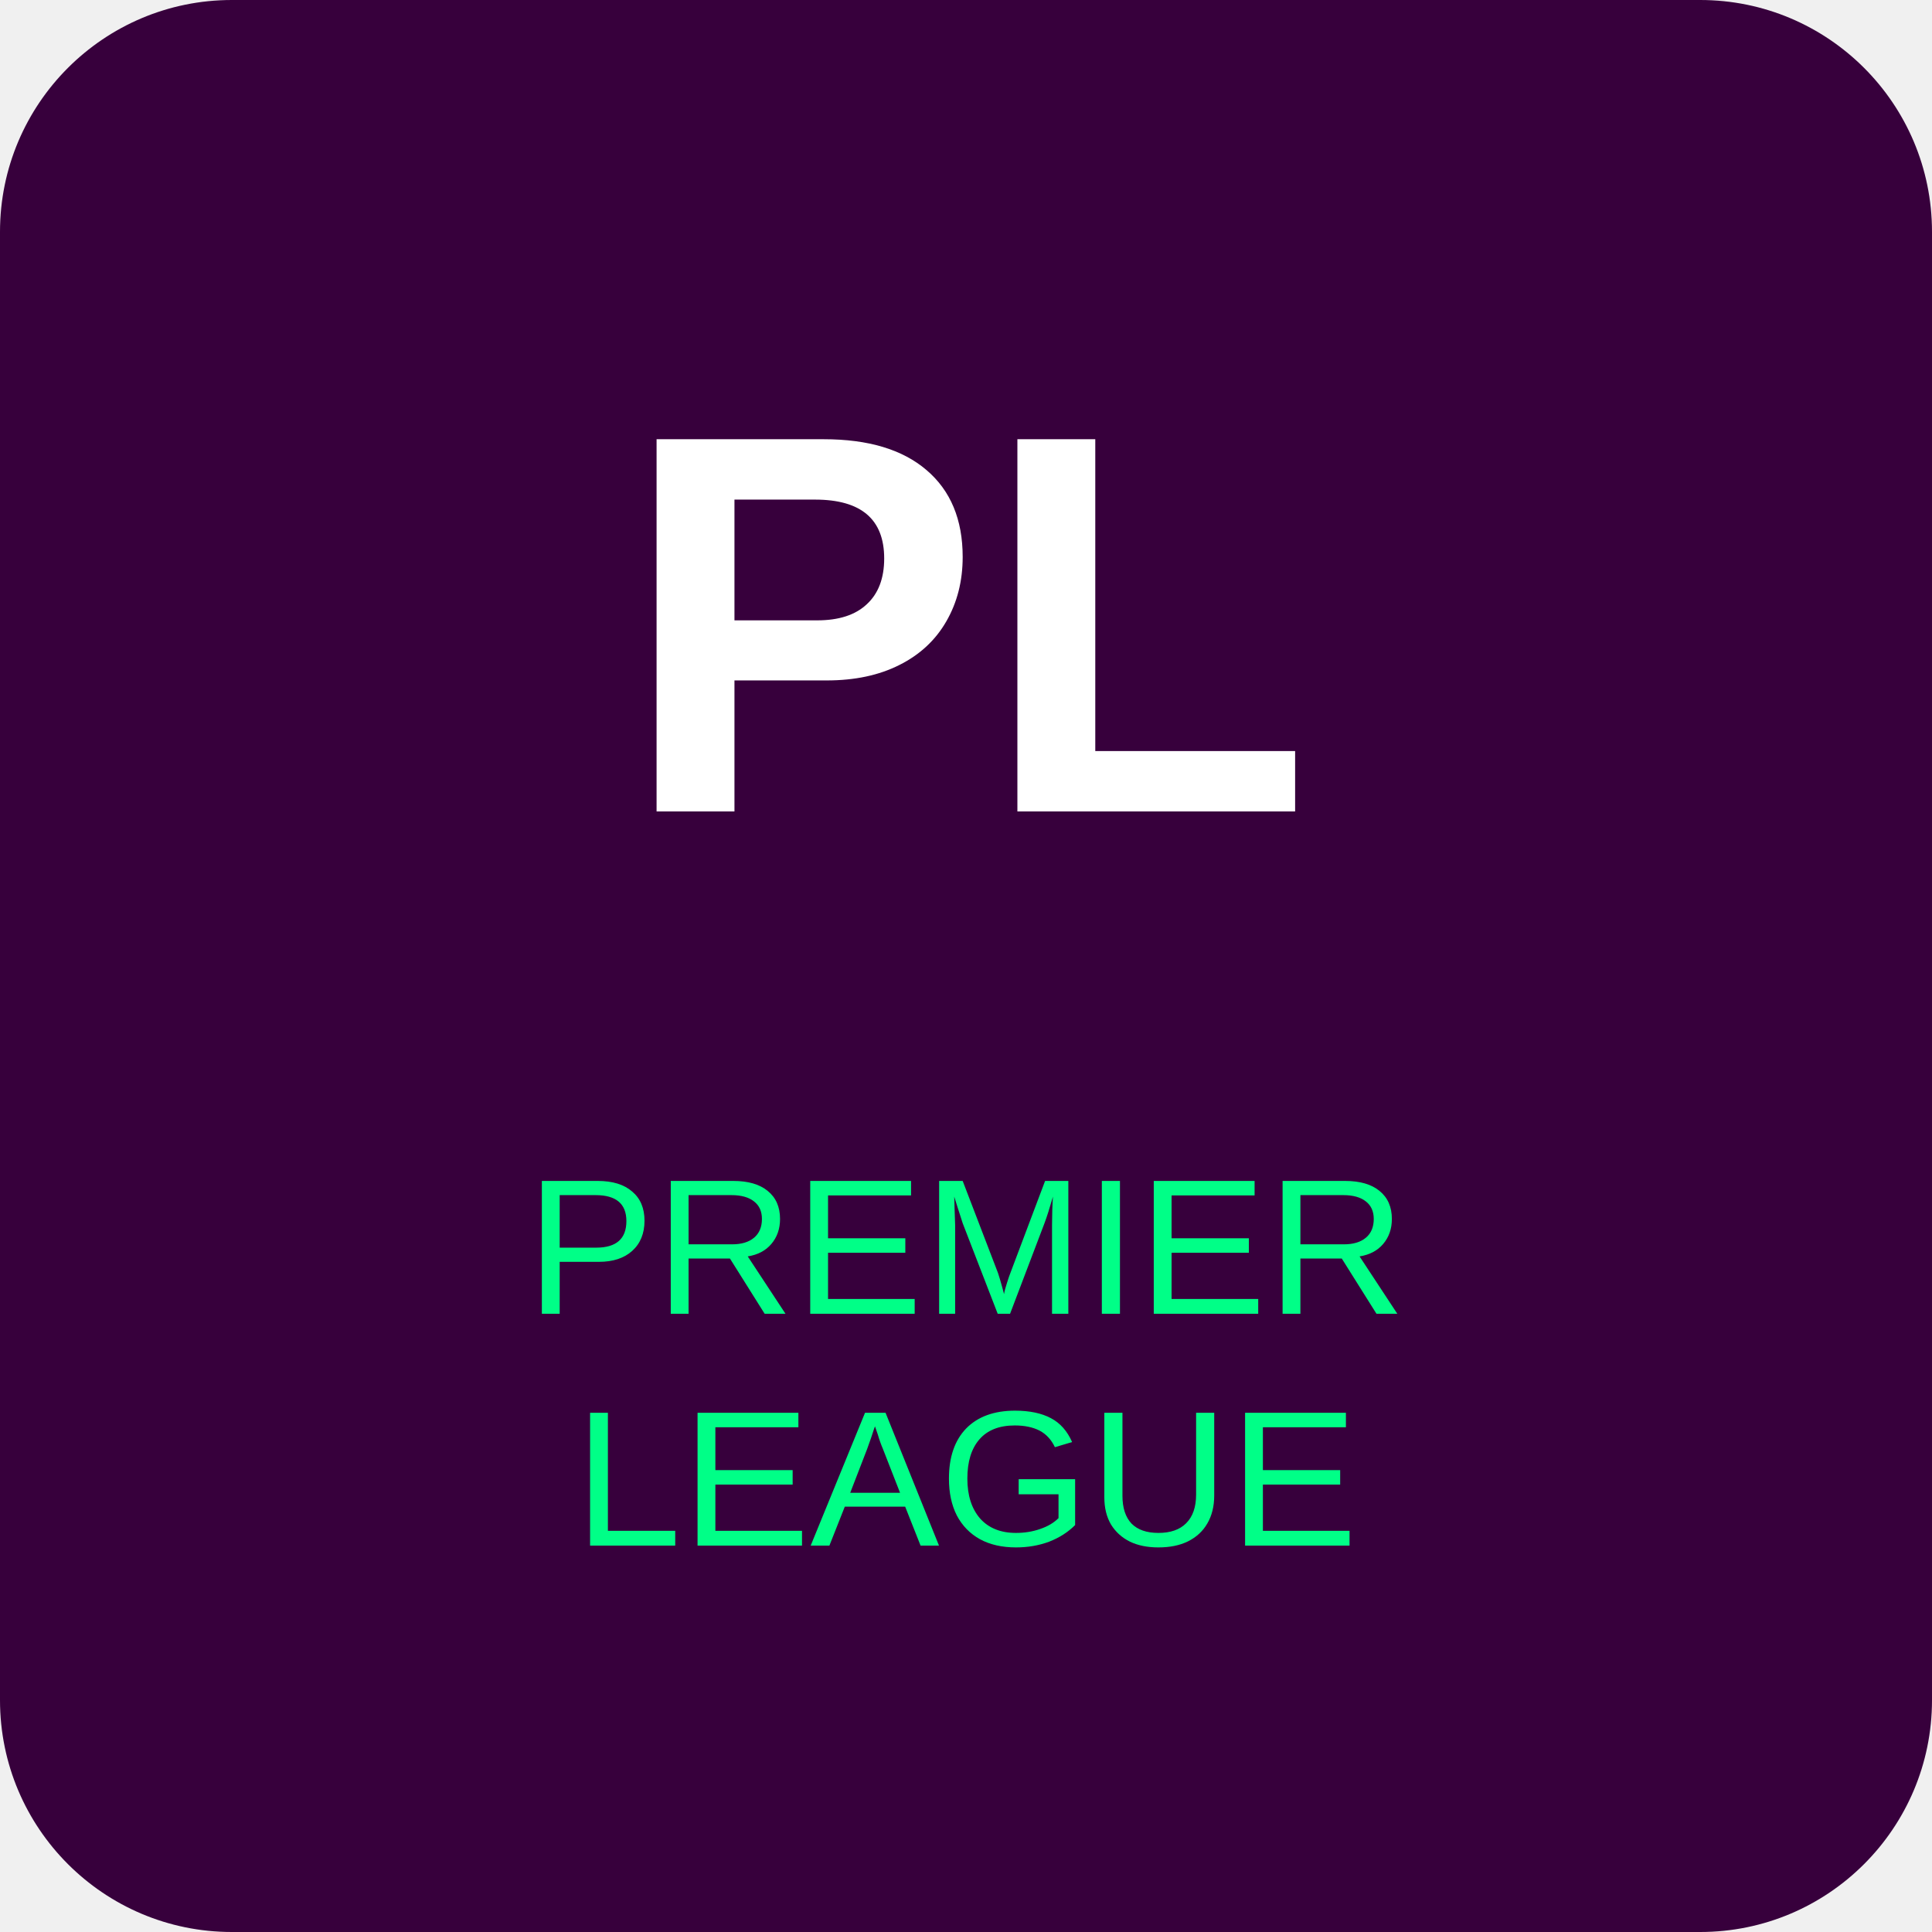
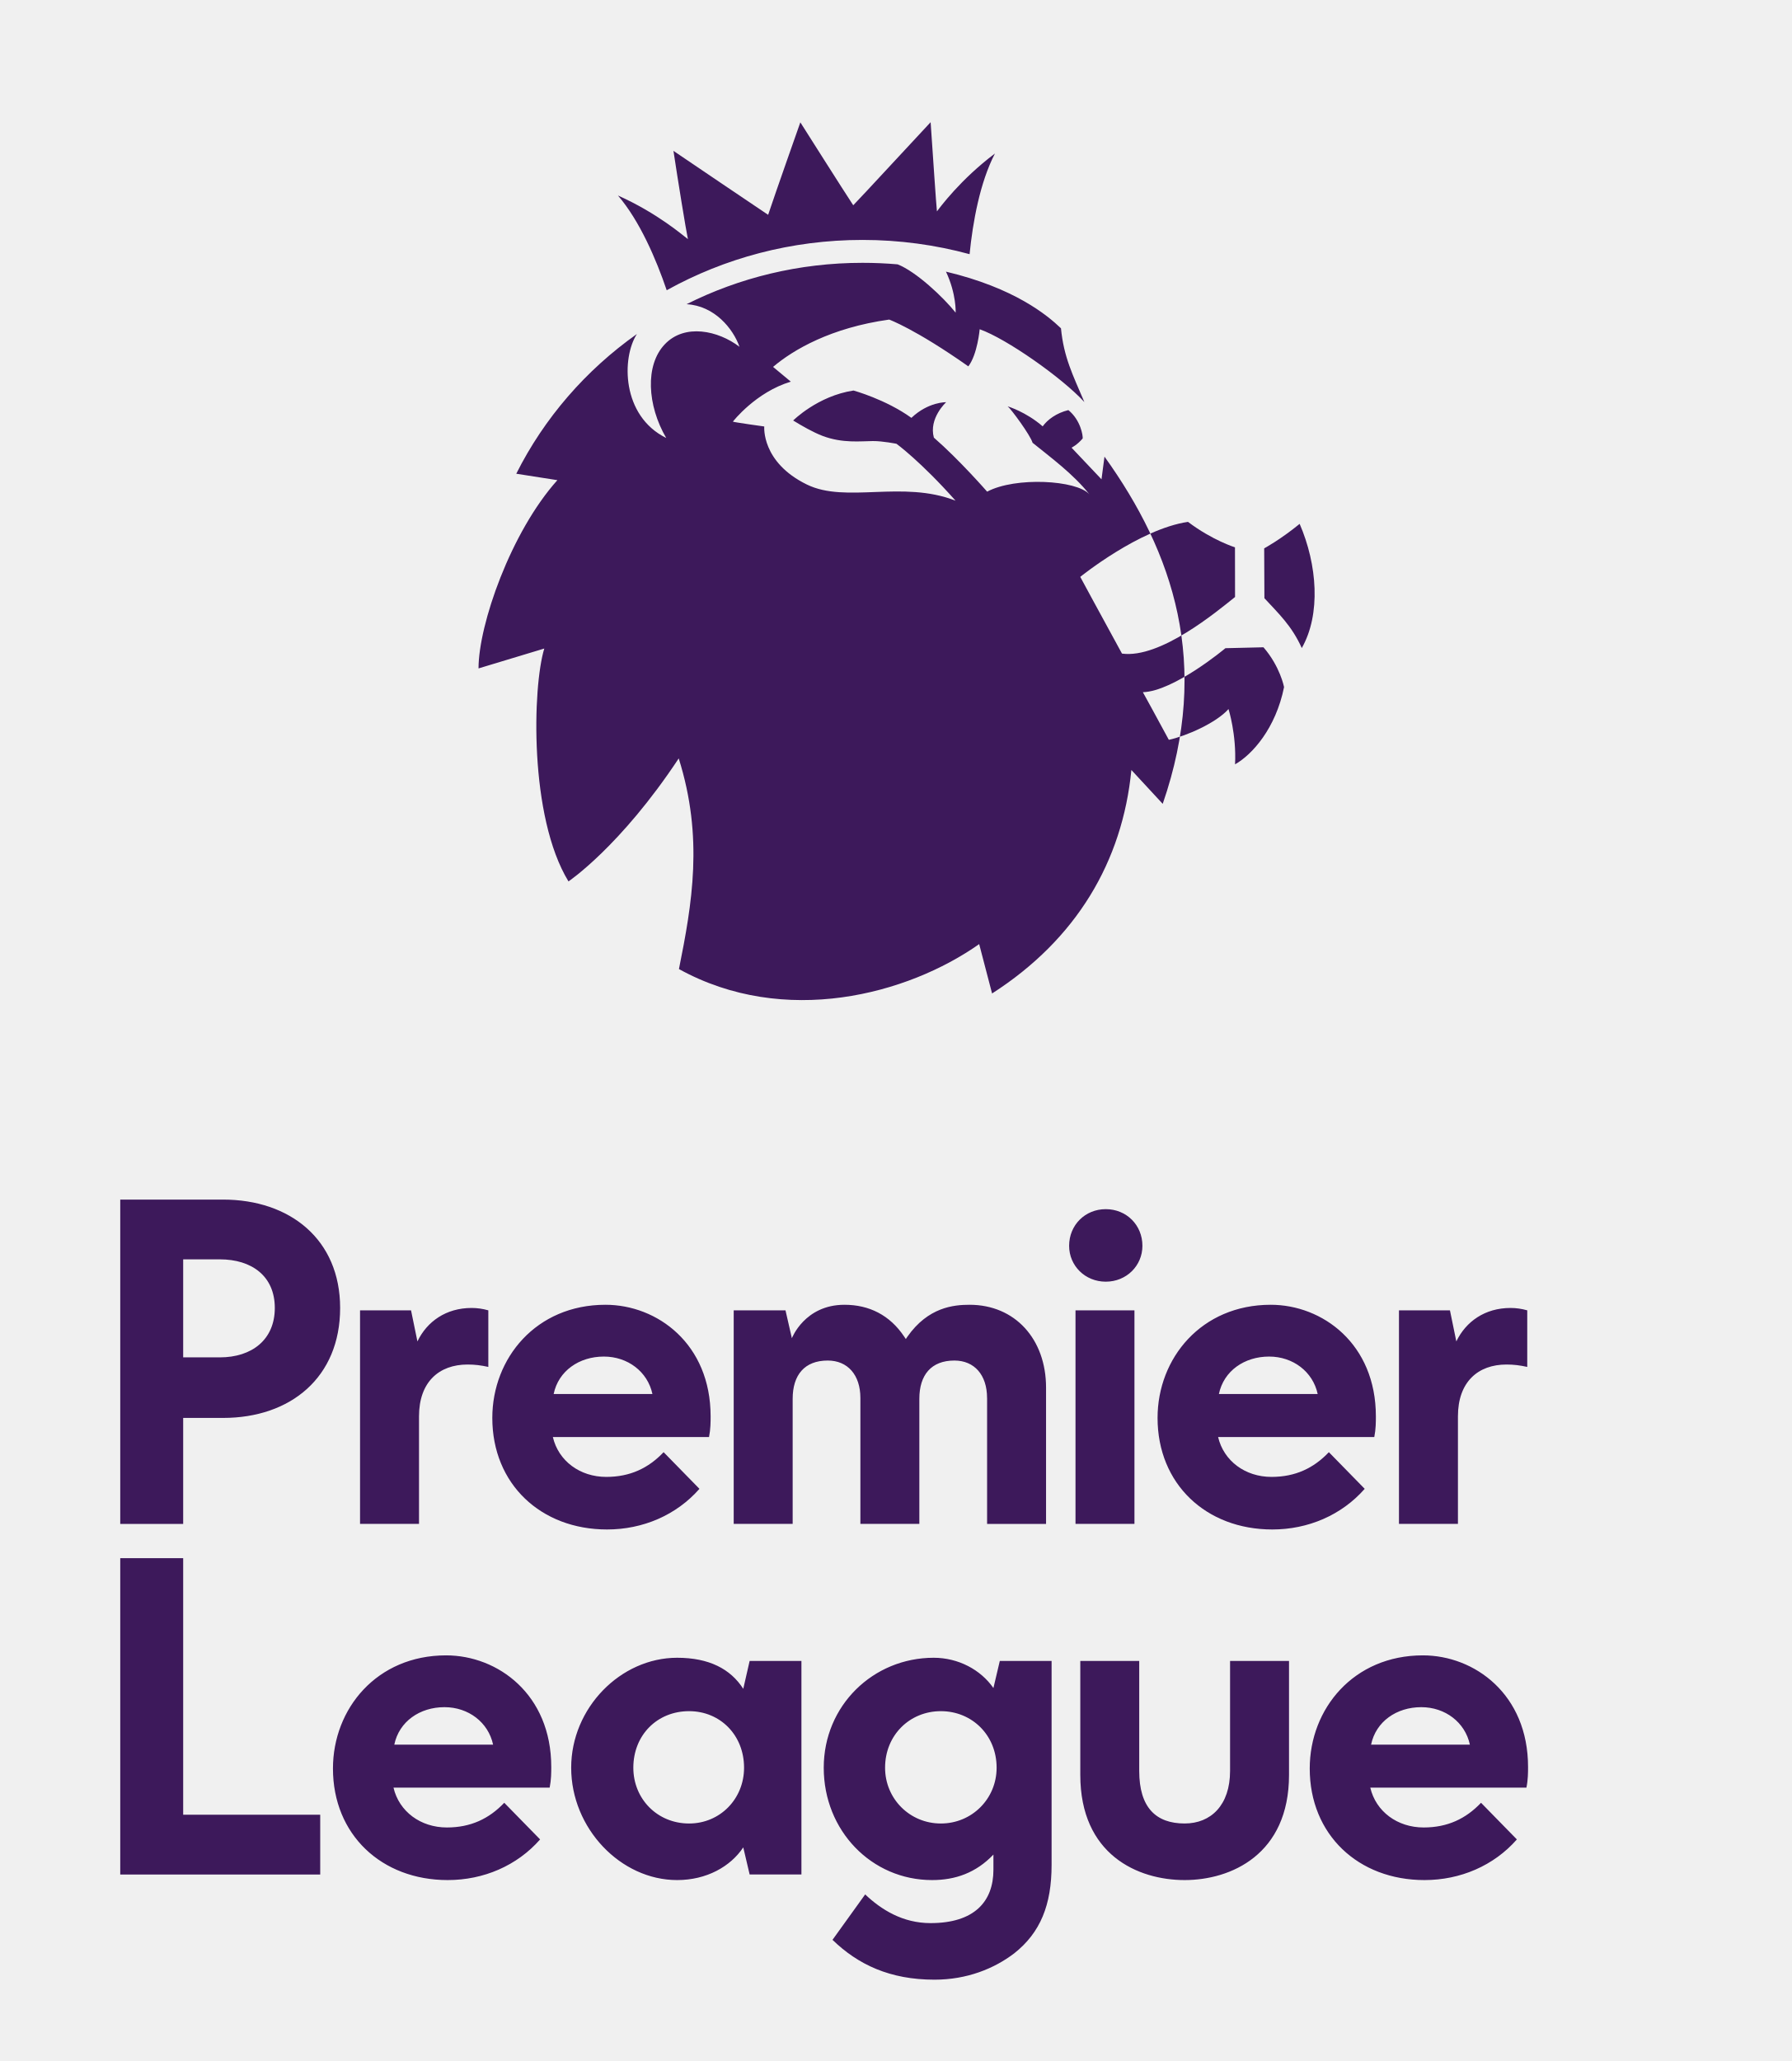
- <svg xmlns="http://www.w3.org/2000/svg" viewBox="0 0 100 100" width="100" height="100">
-   <rect width="100" height="100" rx="12" fill="#37003c" />
-   <text x="50" y="42" text-anchor="middle" font-family="Arial,sans-serif" font-weight="bold" font-size="28" fill="#ffffff">PL</text>
-   <text x="50" y="68" text-anchor="middle" font-family="Arial,sans-serif" font-size="10" fill="#00ff87">PREMIER</text>
-   <text x="50" y="80" text-anchor="middle" font-family="Arial,sans-serif" font-size="10" fill="#00ff87">LEAGUE</text>
+ <svg xmlns="http://www.w3.org/2000/svg" viewBox="0 0 200 230">
+   <svg x="50" y="0" width="100" height="125" viewBox="-3 -12 88 110">
+     <path d="M67.201 66.942l-3.079-3.326c-.879 8.99-5.392 16.624-13.682 21.948l-1.267-4.849c-7.037 4.959-19.114 8.175-29.488 2.451 1.289-6.412 2.433-12.908-.022-20.687-5.744 8.679-10.828 12.079-10.828 12.079-3.882-6.358-3.533-19.114-2.375-22.869L0 53.641c0-4.286 3.163-13.379 7.745-18.487L3.711 34.523h-.004c2.741-5.466 6.834-10.177 11.841-13.716l.007-.004c-1.503 2.317-1.525 8.034 2.88 10.209-1.87-3.199-2.095-7.152-.142-9.199 1.954-2.065 5.24-1.357 7.338.244-.625-1.785-2.455-4.031-5.196-4.183h-.004c5.178-2.6 11.057-4.063 17.277-4.063 1.162 0 2.32.05 3.453.149 1.808.708 4.463 3.195 5.701 4.743 0 0 .087-1.824-.951-4.027 6.736 1.601 9.949 4.276 11.296 5.565.276 2.841 1.147 4.545 2.299 7.244-2.182-2.384-7.665-6.231-10.283-7.152 0 0-.214 2.462-1.115 3.645-5.214-3.67-7.774-4.594-7.774-4.594-5.723.8-9.405 2.954-11.405 4.647l1.743 1.449c-3.45 1.034-5.69 3.925-5.69 3.925.025.053 3.083.478 3.083.478s-.312 3.503 4.183 5.699c3.853 1.881 9.39-.453 14.604 1.587-3.428-3.861-5.799-5.586-5.799-5.586s-1.362-.276-2.32-.269c-1.198.007-2.985.237-4.942-.506-.937-.358-2.03-.988-2.887-1.513 0 0 2.407-2.412 5.926-2.944 0 0 3.174.871 5.686 2.685 1.67-1.587 3.413-1.537 3.413-1.537s-1.728 1.573-1.206 3.478c2.509 2.182 5.232 5.306 5.232 5.306 2.774-1.481 8.806-1.141 10.044.262-1.569-1.987-3.831-3.645-5.581-5.062-.214-.744-2.124-3.337-2.447-3.578 0 0 1.816.545 3.439 1.966.465-.648 1.336-1.307 2.524-1.598 1.22.999 1.438 2.533 1.405 2.788-.548.641-1.093.903-1.093.903l2.941 3.107.294-2.228c6.776 9.44 10.469 20.364 5.719 34.098M13.692 7.198c3.907 1.746 6.416 3.95 6.874 4.286-.207-.985-.977-5.724-1.42-8.668 2.277 1.541 7.56 5.119 9.299 6.28.708-2.129 3.163-9.082 3.163-9.082s4.437 7.007 5.196 8.144c.926-.946 6.227-6.702 7.6-8.158.229 3.312.541 8.048.621 8.76.265-.351 2.295-3.128 5.697-5.685-1.474 2.834-2.179 6.745-2.491 9.886-3.348-.91-6.881-1.399-10.519-1.399-6.99 0-13.555 1.792-19.23 4.941-1.031-3.036-2.647-6.812-4.79-9.306M80.648 39.447c-1.885 1.544-3.482 2.405-3.482 2.405l.022 4.895c1.347 1.466 2.676 2.681 3.671 4.895 1.888-3.316 1.525-8.19-.21-12.196m-1.532 16.025s-.385-2.019-2.022-3.904l-3.736.089s-5.036 4.222-8.108 4.322c0 0 1.692 3.071 2.549 4.676 1.688-.361 4.662-1.661 5.861-3.022 0 0 .792 2.49.643 5.43 1.681-.949 3.998-3.528 4.815-7.591m-4.815-8.842l-.007-4.878s-2.233-.698-4.615-2.501c-4.786.705-10.581 5.402-10.581 5.402s1.957 3.624 4.099 7.534c3.765.514 9.314-4.127 11.104-5.558" fill="#3d195b" />
+   </svg>
+   <svg x="5" y="132" width="190" height="95" viewBox="79 13 140 75">
+     <path d="M157.587 57.51l.563-2.387h4.563v17.973c0 3.51-.982 5.967-3.299 7.792-1.754 1.334-4.143 2.316-7.02 2.316-3.932 0-6.74-1.334-8.986-3.51l2.879-4.002c1.404 1.334 3.299 2.528 5.756 2.528 3.861 0 5.545-1.896 5.545-4.704v-1.334c-1.543 1.615-3.368 2.246-5.404 2.246-5.336 0-9.548-4.353-9.548-9.898 0-5.477 4.353-9.688 9.688-9.688 2.176.001 4.141 1.053 5.263 2.668m-4.631 2.037c-2.737 0-4.915 2.105-4.915 4.983 0 2.738 2.178 4.914 4.915 4.914s4.913-2.176 4.913-4.914c0-2.878-2.176-4.983-4.913-4.983M123.26 28.306c-2.177 0-4.003 1.264-4.423 3.3h8.704c-.42-1.966-2.174-3.3-4.281-3.3m.281 15.234c-5.826 0-10.109-4.001-10.109-9.828 0-5.266 3.861-9.969 9.969-9.969 4.563 0 9.267 3.439 9.267 9.828 0 .491 0 1.124-.14 1.825h-13.76c.49 2.106 2.387 3.512 4.703 3.512 2.106 0 3.721-.773 5.055-2.178l3.159 3.229c-2.035 2.317-4.984 3.581-8.144 3.581m58.337-15.234c-2.176 0-4 1.264-4.423 3.3h8.705c-.42-1.966-2.176-3.3-4.282-3.3m.282 15.234c-5.826 0-10.109-4.001-10.109-9.828 0-5.266 3.861-9.969 9.969-9.969 4.563 0 9.267 3.439 9.267 9.828 0 .491 0 1.124-.14 1.825h-13.761c.493 2.106 2.388 3.512 4.704 3.512 2.105 0 3.72-.773 5.055-2.178l3.158 3.229c-2.036 2.317-4.985 3.581-8.143 3.581m13.127 15.655c-2.176 0-4.001 1.264-4.422 3.3h8.705c-.422-1.966-2.177-3.3-4.283-3.3m.281 15.233c-5.828 0-10.109-4.001-10.109-9.828 0-5.266 3.861-9.969 9.969-9.969 4.563 0 9.268 3.439 9.268 9.828 0 .491 0 1.124-.143 1.825h-13.758c.491 2.106 2.387 3.51 4.703 3.51 2.106 0 3.721-.772 5.055-2.176l3.158 3.229c-2.036 2.318-4.983 3.581-8.143 3.581m-86.349-15.233c-2.177 0-4.001 1.264-4.423 3.3h8.705c-.42-1.966-2.175-3.3-4.282-3.3m.281 15.233c-5.826 0-10.109-4.001-10.109-9.828 0-5.266 3.86-9.969 9.967-9.969 4.564 0 9.268 3.439 9.268 9.828 0 .491 0 1.124-.14 1.825h-13.761c.492 2.106 2.389 3.51 4.705 3.51 2.105 0 3.719-.772 5.055-2.176l3.158 3.229c-2.035 2.318-4.983 3.581-8.143 3.581m-28.852-.491v-27.87h5.545v22.605h12.075v5.265zm21.13-30.888V24.234h4.493l.563 2.738c.841-1.756 2.525-2.948 4.773-2.948.491 0 .982.069 1.474.21v4.984c-.633-.14-1.192-.211-1.825-.211-2.527 0-4.282 1.545-4.282 4.563v9.478h-5.196zm91.544 0V24.234h4.492l.562 2.738c.843-1.756 2.527-2.948 4.774-2.948.492 0 .982.069 1.475.21v4.984c-.633-.14-1.193-.211-1.826-.211-2.527 0-4.281 1.545-4.281 4.563v9.478h-5.196zm-36.295-11.093c0-2.036-1.123-3.3-2.879-3.3-2.035 0-3.088 1.264-3.088 3.371v11.021h-5.195V31.956c0-2.036-1.123-3.3-2.878-3.3-2.036 0-3.089 1.264-3.089 3.371v11.021h-5.195V24.234h4.563l.563 2.457s1.123-2.948 4.633-2.948c2.178 0 4.002.912 5.266 2.809l.141.21.141-.21c1.826-2.598 4.072-2.809 5.476-2.809 4.001 0 6.739 3.019 6.739 7.301v12.005h-5.195V31.956zm10.46-10.248c-1.825 0-3.229-1.405-3.229-3.16 0-1.825 1.404-3.229 3.229-3.229 1.825 0 3.229 1.403 3.229 3.229 0 1.754-1.404 3.16-3.229 3.16m-2.667 2.526h5.194v18.813h-5.194zm-34.049 35.313c-2.809 0-4.913 2.105-4.913 4.983 0 2.738 2.104 4.914 4.913 4.914 2.738 0 4.844-2.176 4.844-4.914 0-2.878-2.106-4.983-4.844-4.983m-1.053 14.881c-4.984 0-9.336-4.563-9.336-9.898 0-5.265 4.352-9.688 9.336-9.688 2.809 0 4.703.982 5.827 2.737l.562-2.457h4.563v18.814h-4.563l-.562-2.388c-1.124 1.687-3.229 2.88-5.827 2.88m44.719 0c-4.142 0-9.195-2.246-9.195-9.266v-10.04h5.193v9.688c0 3.229 1.476 4.633 4.002 4.633 2.316 0 4.002-1.614 4.002-4.633v-9.688h5.195v10.04c0 7.02-5.125 9.266-9.197 9.266M86.193 28.377h3.23c2.809 0 4.844-1.544 4.844-4.353 0-2.81-2.035-4.283-4.844-4.283h-3.23zm-5.545 14.672V14.476h9.055c5.897 0 10.32 3.51 10.32 9.548 0 6.107-4.353 9.688-10.32 9.688h-3.51v9.337z" fill="#3d195b" />
+   </svg>
</svg>
